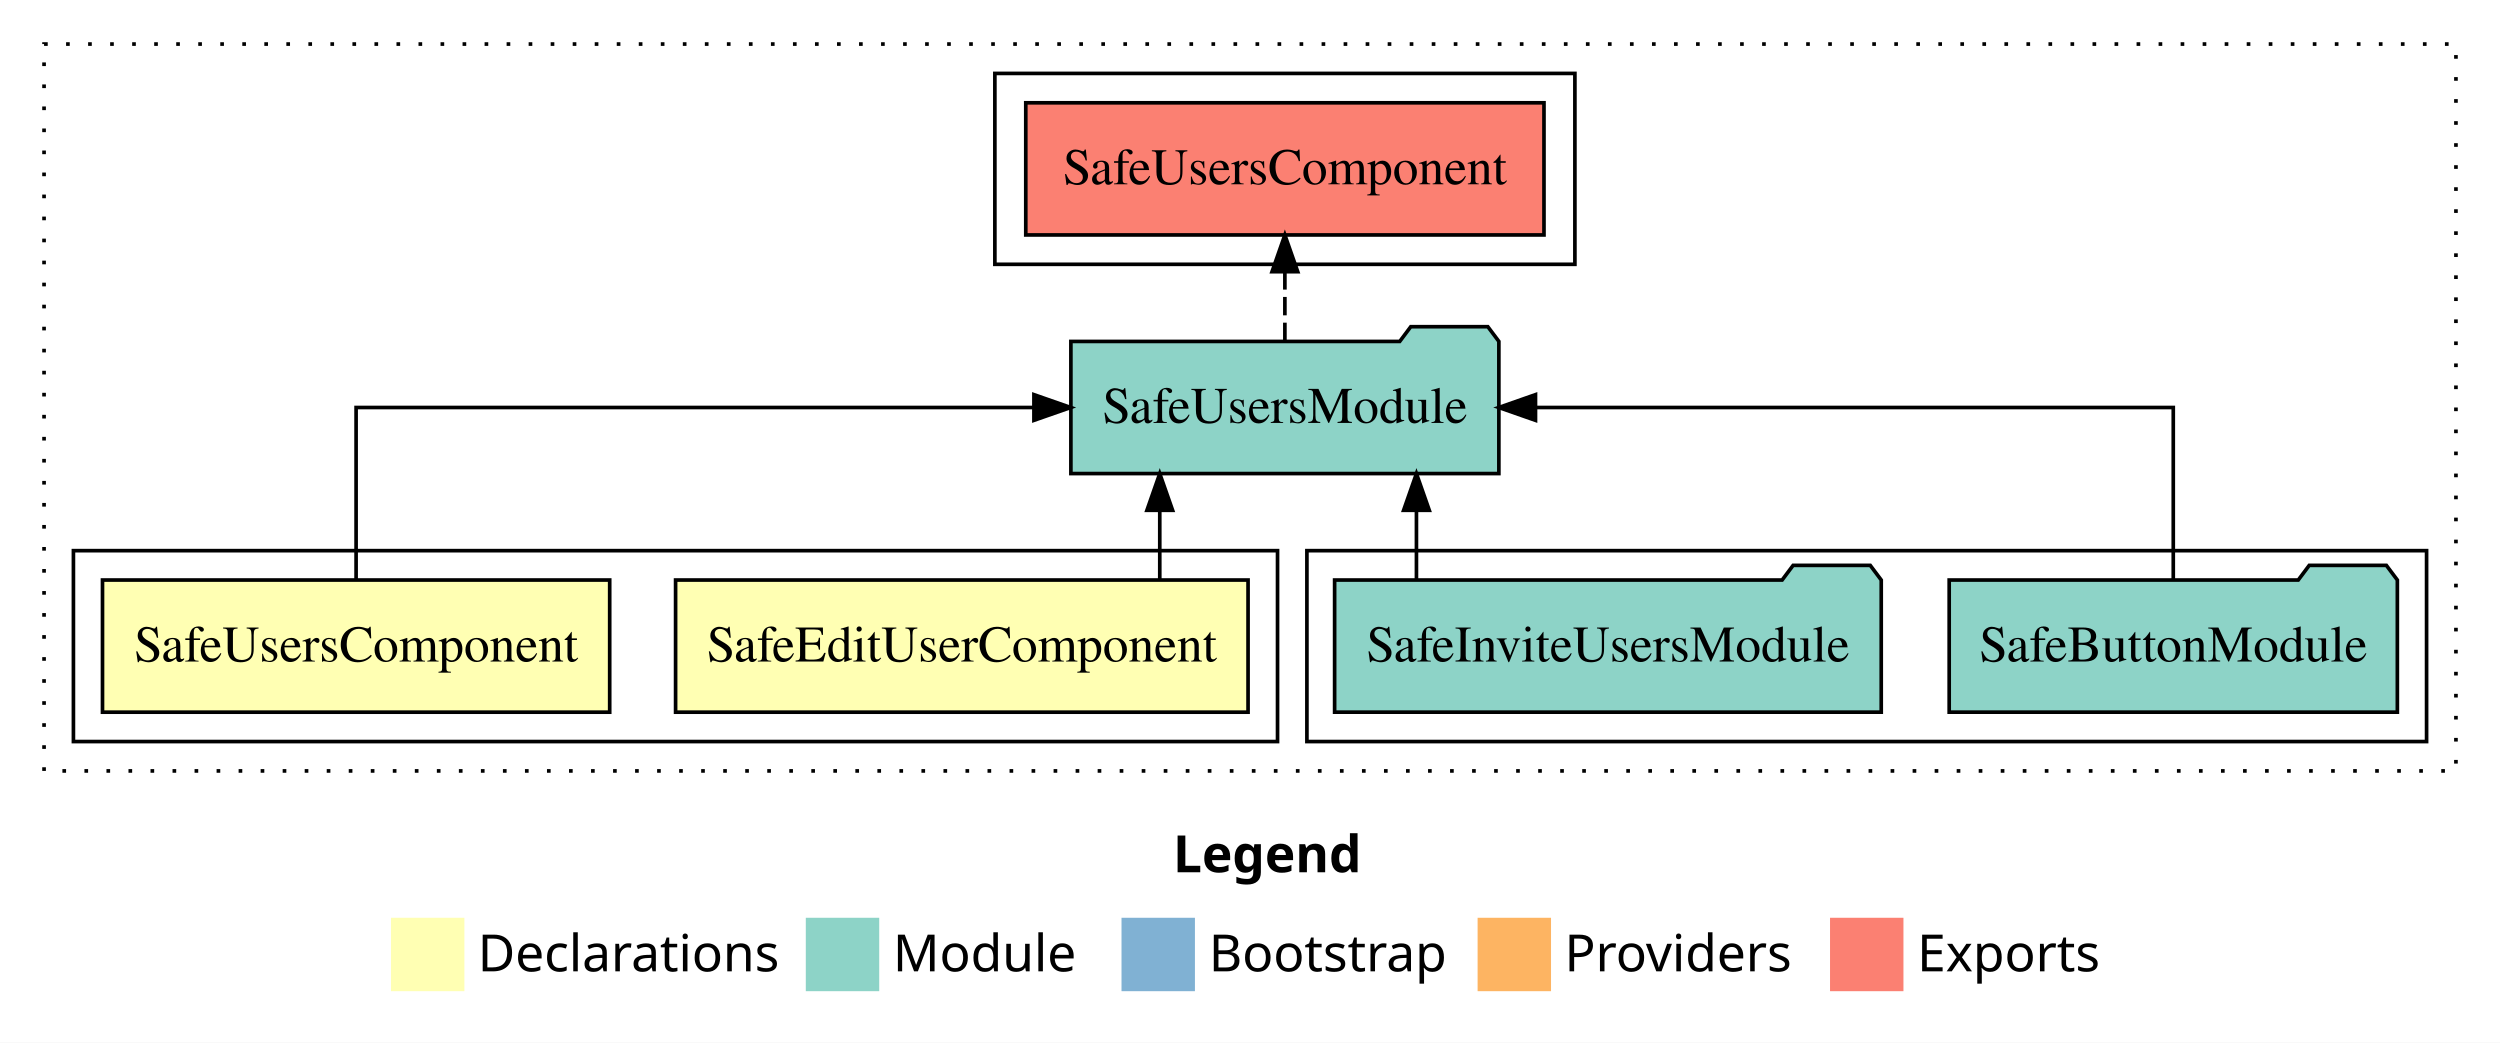
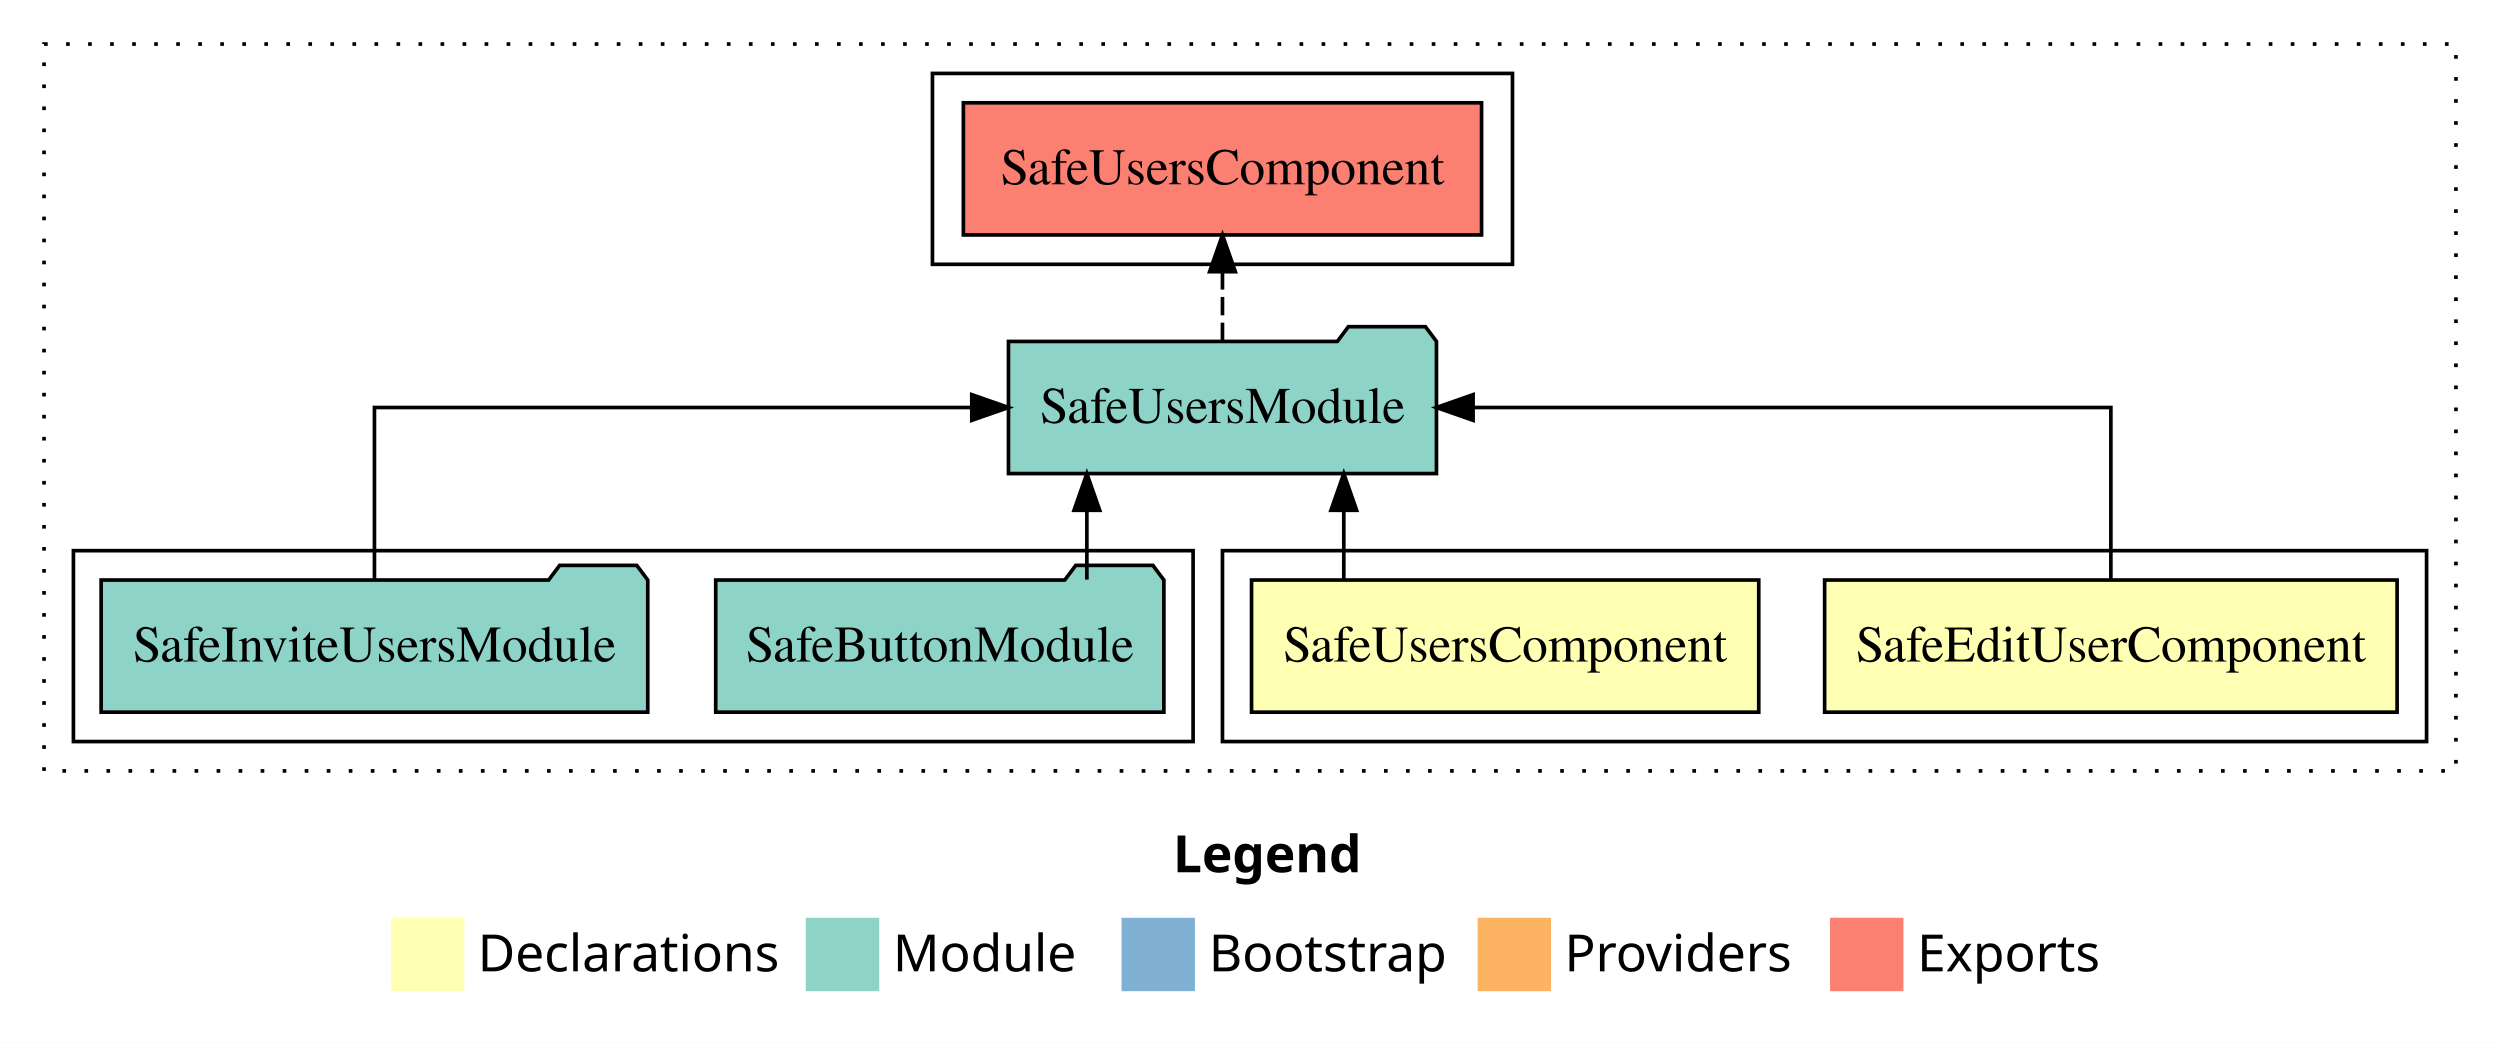
<svg xmlns="http://www.w3.org/2000/svg" width="681pt" height="284pt" viewBox="0.00 0.00 681.00 284.00">
  <g id="graph0" class="graph" transform="scale(1 1) rotate(0) translate(4 280)">
    <polygon fill="white" stroke="transparent" points="-4,4 -4,-280 677,-280 677,4 -4,4" />
    <text text-anchor="start" x="315.51" y="-42.4" font-family="sans-serif" font-weight="bold" font-size="14.00">Legend</text>
    <polygon fill="#ffffb3" stroke="transparent" points="102.5,-10 102.5,-30 122.5,-30 122.5,-10 102.5,-10" />
    <text text-anchor="start" x="126.13" y="-15.4" font-family="sans-serif" font-size="14.00">  Declarations</text>
    <polygon fill="#8dd3c7" stroke="transparent" points="215.5,-10 215.5,-30 235.5,-30 235.5,-10 215.5,-10" />
    <text text-anchor="start" x="239.23" y="-15.4" font-family="sans-serif" font-size="14.00">  Module</text>
    <polygon fill="#80b1d3" stroke="transparent" points="301.5,-10 301.5,-30 321.5,-30 321.5,-10 301.5,-10" />
    <text text-anchor="start" x="325.28" y="-15.4" font-family="sans-serif" font-size="14.00">  Bootstrap</text>
    <polygon fill="#fdb462" stroke="transparent" points="398.5,-10 398.5,-30 418.5,-30 418.5,-10 398.5,-10" />
    <text text-anchor="start" x="422.17" y="-15.4" font-family="sans-serif" font-size="14.00">  Providers</text>
    <polygon fill="#fb8072" stroke="transparent" points="494.5,-10 494.5,-30 514.5,-30 514.5,-10 494.5,-10" />
    <text text-anchor="start" x="518.23" y="-15.4" font-family="sans-serif" font-size="14.00">  Exports</text>
    <g id="clust1" class="cluster">
      <polygon fill="none" stroke="black" stroke-dasharray="1,5" points="8,-70 8,-268 665,-268 665,-70 8,-70" />
    </g>
-     <g id="clust5" class="cluster">
-       <polygon fill="none" stroke="black" points="352,-78 352,-130 657,-130 657,-78 352,-78" />
+     <g id="clust2" class="cluster">
+       <polygon fill="none" stroke="black" points="329,-78 329,-130 657,-130 657,-78 329,-78" />
    </g>
    <g id="clust6" class="cluster">
-       <polygon fill="none" stroke="black" points="267,-208 267,-260 425,-260 425,-208 267,-208" />
+       <polygon fill="none" stroke="black" points="250,-208 250,-260 408,-260 408,-208 250,-208" />
    </g>
-     <g id="clust2" class="cluster">
-       <polygon fill="none" stroke="black" points="16,-78 16,-130 344,-130 344,-78 16,-78" />
+     <g id="clust5" class="cluster">
+       <polygon fill="none" stroke="black" points="16,-78 16,-130 321,-130 321,-78 16,-78" />
    </g>
    <g id="node1" class="node">
-       <polygon fill="#ffffb3" stroke="black" points="335.97,-122 180.03,-122 180.03,-86 335.97,-86 335.97,-122" />
-       <text text-anchor="middle" x="258" y="-99.8" font-family="Times,serif" font-size="14.00">SafeEditUserComponent</text>
+       <polygon fill="#ffffb3" stroke="black" points="648.97,-122 493.03,-122 493.03,-86 648.97,-86 648.97,-122" />
+       <text text-anchor="middle" x="571" y="-99.8" font-family="Times,serif" font-size="14.00">SafeEditUserComponent</text>
    </g>
    <g id="node3" class="node">
-       <polygon fill="#8dd3c7" stroke="black" points="404.29,-187 401.29,-191 380.29,-191 377.29,-187 287.71,-187 287.71,-151 404.29,-151 404.29,-187" />
-       <text text-anchor="middle" x="346" y="-164.8" font-family="Times,serif" font-size="14.00">SafeUsersModule</text>
+       <polygon fill="#8dd3c7" stroke="black" points="387.29,-187 384.29,-191 363.29,-191 360.29,-187 270.71,-187 270.71,-151 387.29,-151 387.29,-187" />
+       <text text-anchor="middle" x="329" y="-164.8" font-family="Times,serif" font-size="14.00">SafeUsersModule</text>
    </g>
    <g id="edge1" class="edge">
-       <path fill="none" stroke="black" d="M311.92,-122.11C311.92,-122.11 311.92,-140.99 311.92,-140.99" />
-       <polygon fill="black" stroke="black" points="308.42,-140.99 311.92,-150.99 315.42,-140.99 308.42,-140.99" />
+       <path fill="none" stroke="black" d="M571,-122.11C571,-141.34 571,-169 571,-169 571,-169 397.27,-169 397.27,-169" />
+       <polygon fill="black" stroke="black" points="397.27,-165.5 387.27,-169 397.27,-172.5 397.27,-165.5" />
    </g>
    <g id="node2" class="node">
-       <polygon fill="#ffffb3" stroke="black" points="162.08,-122 23.92,-122 23.92,-86 162.08,-86 162.08,-122" />
-       <text text-anchor="middle" x="93" y="-99.8" font-family="Times,serif" font-size="14.00">SafeUsersComponent</text>
+       <polygon fill="#ffffb3" stroke="black" points="475.08,-122 336.92,-122 336.92,-86 475.08,-86 475.08,-122" />
+       <text text-anchor="middle" x="406" y="-99.8" font-family="Times,serif" font-size="14.00">SafeUsersComponent</text>
    </g>
    <g id="edge2" class="edge">
-       <path fill="none" stroke="black" d="M93,-122.11C93,-141.34 93,-169 93,-169 93,-169 277.64,-169 277.64,-169" />
-       <polygon fill="black" stroke="black" points="277.64,-172.5 287.64,-169 277.64,-165.5 277.64,-172.5" />
+       <path fill="none" stroke="black" d="M362.05,-122.11C362.05,-122.11 362.05,-140.99 362.05,-140.99" />
+       <polygon fill="black" stroke="black" points="358.55,-140.99 362.05,-150.99 365.55,-140.99 358.55,-140.99" />
    </g>
    <g id="node6" class="node">
-       <polygon fill="#fb8072" stroke="black" points="416.58,-252 275.42,-252 275.42,-216 416.58,-216 416.58,-252" />
-       <text text-anchor="middle" x="346" y="-229.8" font-family="Times,serif" font-size="14.00">SafeUsersComponent </text>
+       <polygon fill="#fb8072" stroke="black" points="399.58,-252 258.42,-252 258.42,-216 399.58,-216 399.58,-252" />
+       <text text-anchor="middle" x="329" y="-229.8" font-family="Times,serif" font-size="14.00">SafeUsersComponent </text>
    </g>
    <g id="edge5" class="edge">
-       <path fill="none" stroke="black" stroke-dasharray="5,2" d="M346,-187.11C346,-187.11 346,-205.99 346,-205.99" />
-       <polygon fill="black" stroke="black" points="342.5,-205.99 346,-215.99 349.5,-205.99 342.5,-205.99" />
+       <path fill="none" stroke="black" stroke-dasharray="5,2" d="M329,-187.11C329,-187.11 329,-205.99 329,-205.99" />
+       <polygon fill="black" stroke="black" points="325.5,-205.99 329,-215.99 332.5,-205.99 325.5,-205.99" />
    </g>
    <g id="node4" class="node">
-       <polygon fill="#8dd3c7" stroke="black" points="649.04,-122 646.04,-126 625.04,-126 622.04,-122 526.96,-122 526.96,-86 649.04,-86 649.04,-122" />
-       <text text-anchor="middle" x="588" y="-99.8" font-family="Times,serif" font-size="14.00">SafeButtonModule</text>
+       <polygon fill="#8dd3c7" stroke="black" points="313.04,-122 310.04,-126 289.04,-126 286.04,-122 190.96,-122 190.96,-86 313.04,-86 313.04,-122" />
+       <text text-anchor="middle" x="252" y="-99.8" font-family="Times,serif" font-size="14.00">SafeButtonModule</text>
    </g>
    <g id="edge3" class="edge">
-       <path fill="none" stroke="black" d="M588,-122.11C588,-141.34 588,-169 588,-169 588,-169 414.27,-169 414.27,-169" />
-       <polygon fill="black" stroke="black" points="414.27,-165.5 404.27,-169 414.27,-172.5 414.27,-165.5" />
+       <path fill="none" stroke="black" d="M292.06,-122.11C292.06,-122.11 292.06,-140.99 292.06,-140.99" />
+       <polygon fill="black" stroke="black" points="288.56,-140.99 292.06,-150.99 295.56,-140.99 288.56,-140.99" />
    </g>
    <g id="node5" class="node">
-       <polygon fill="#8dd3c7" stroke="black" points="508.45,-122 505.45,-126 484.45,-126 481.45,-122 359.55,-122 359.55,-86 508.45,-86 508.45,-122" />
-       <text text-anchor="middle" x="434" y="-99.8" font-family="Times,serif" font-size="14.00">SafeInviteUsersModule</text>
+       <polygon fill="#8dd3c7" stroke="black" points="172.45,-122 169.45,-126 148.45,-126 145.45,-122 23.55,-122 23.55,-86 172.45,-86 172.45,-122" />
+       <text text-anchor="middle" x="98" y="-99.8" font-family="Times,serif" font-size="14.00">SafeInviteUsersModule</text>
    </g>
    <g id="edge4" class="edge">
-       <path fill="none" stroke="black" d="M381.84,-122.11C381.84,-122.11 381.84,-140.99 381.84,-140.99" />
-       <polygon fill="black" stroke="black" points="378.34,-140.99 381.84,-150.99 385.34,-140.99 378.34,-140.99" />
+       <path fill="none" stroke="black" d="M98,-122.11C98,-141.34 98,-169 98,-169 98,-169 260.71,-169 260.71,-169" />
+       <polygon fill="black" stroke="black" points="260.71,-172.5 270.71,-169 260.71,-165.5 260.71,-172.5" />
    </g>
  </g>
</svg>
